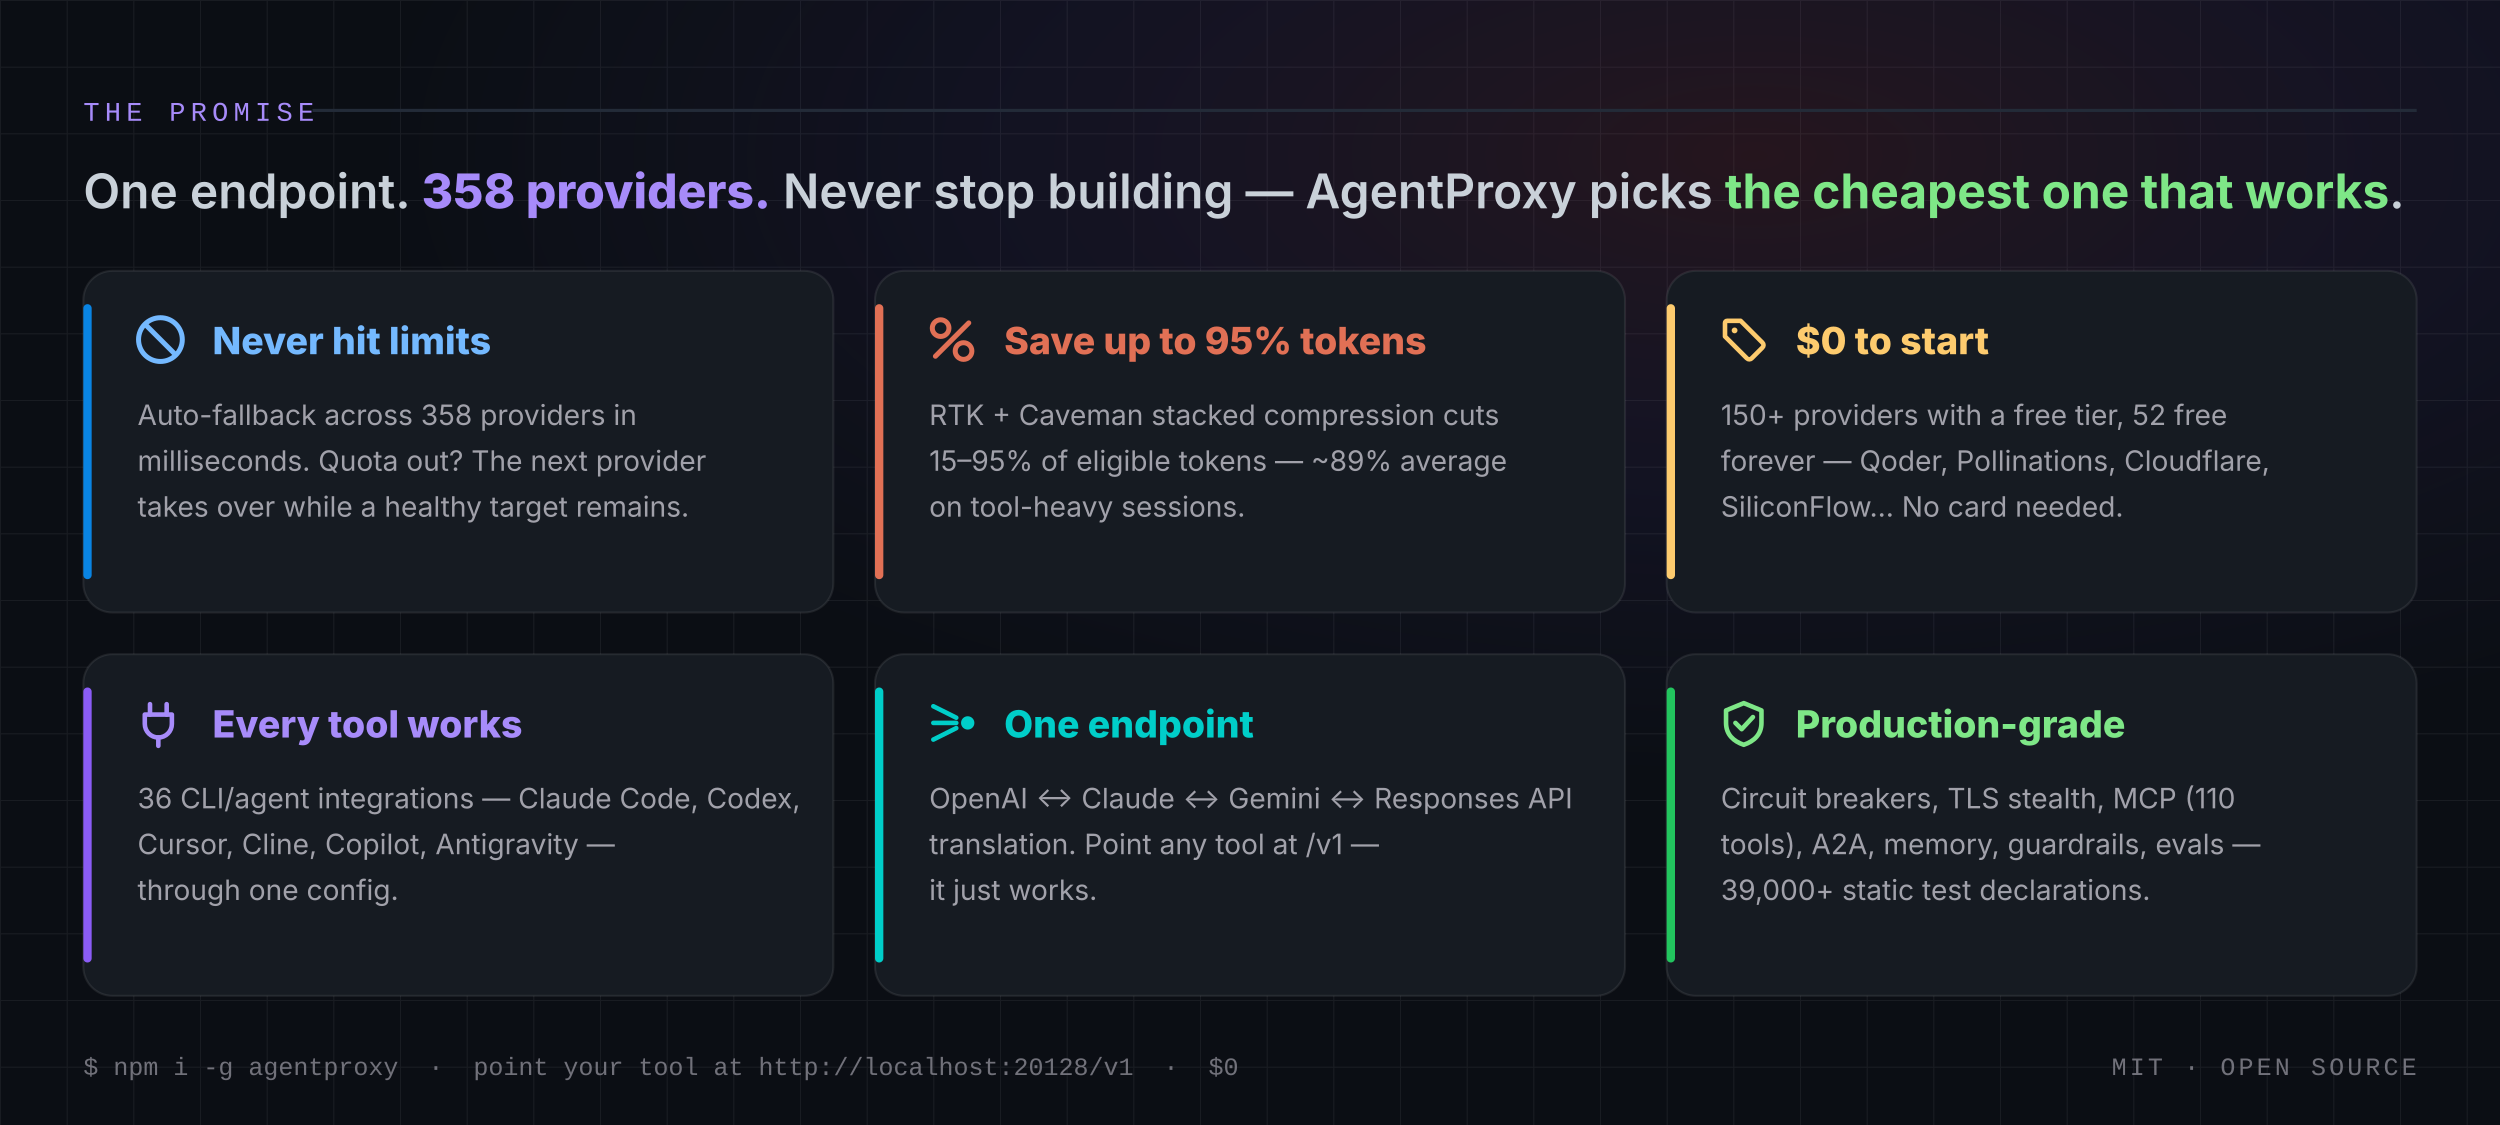
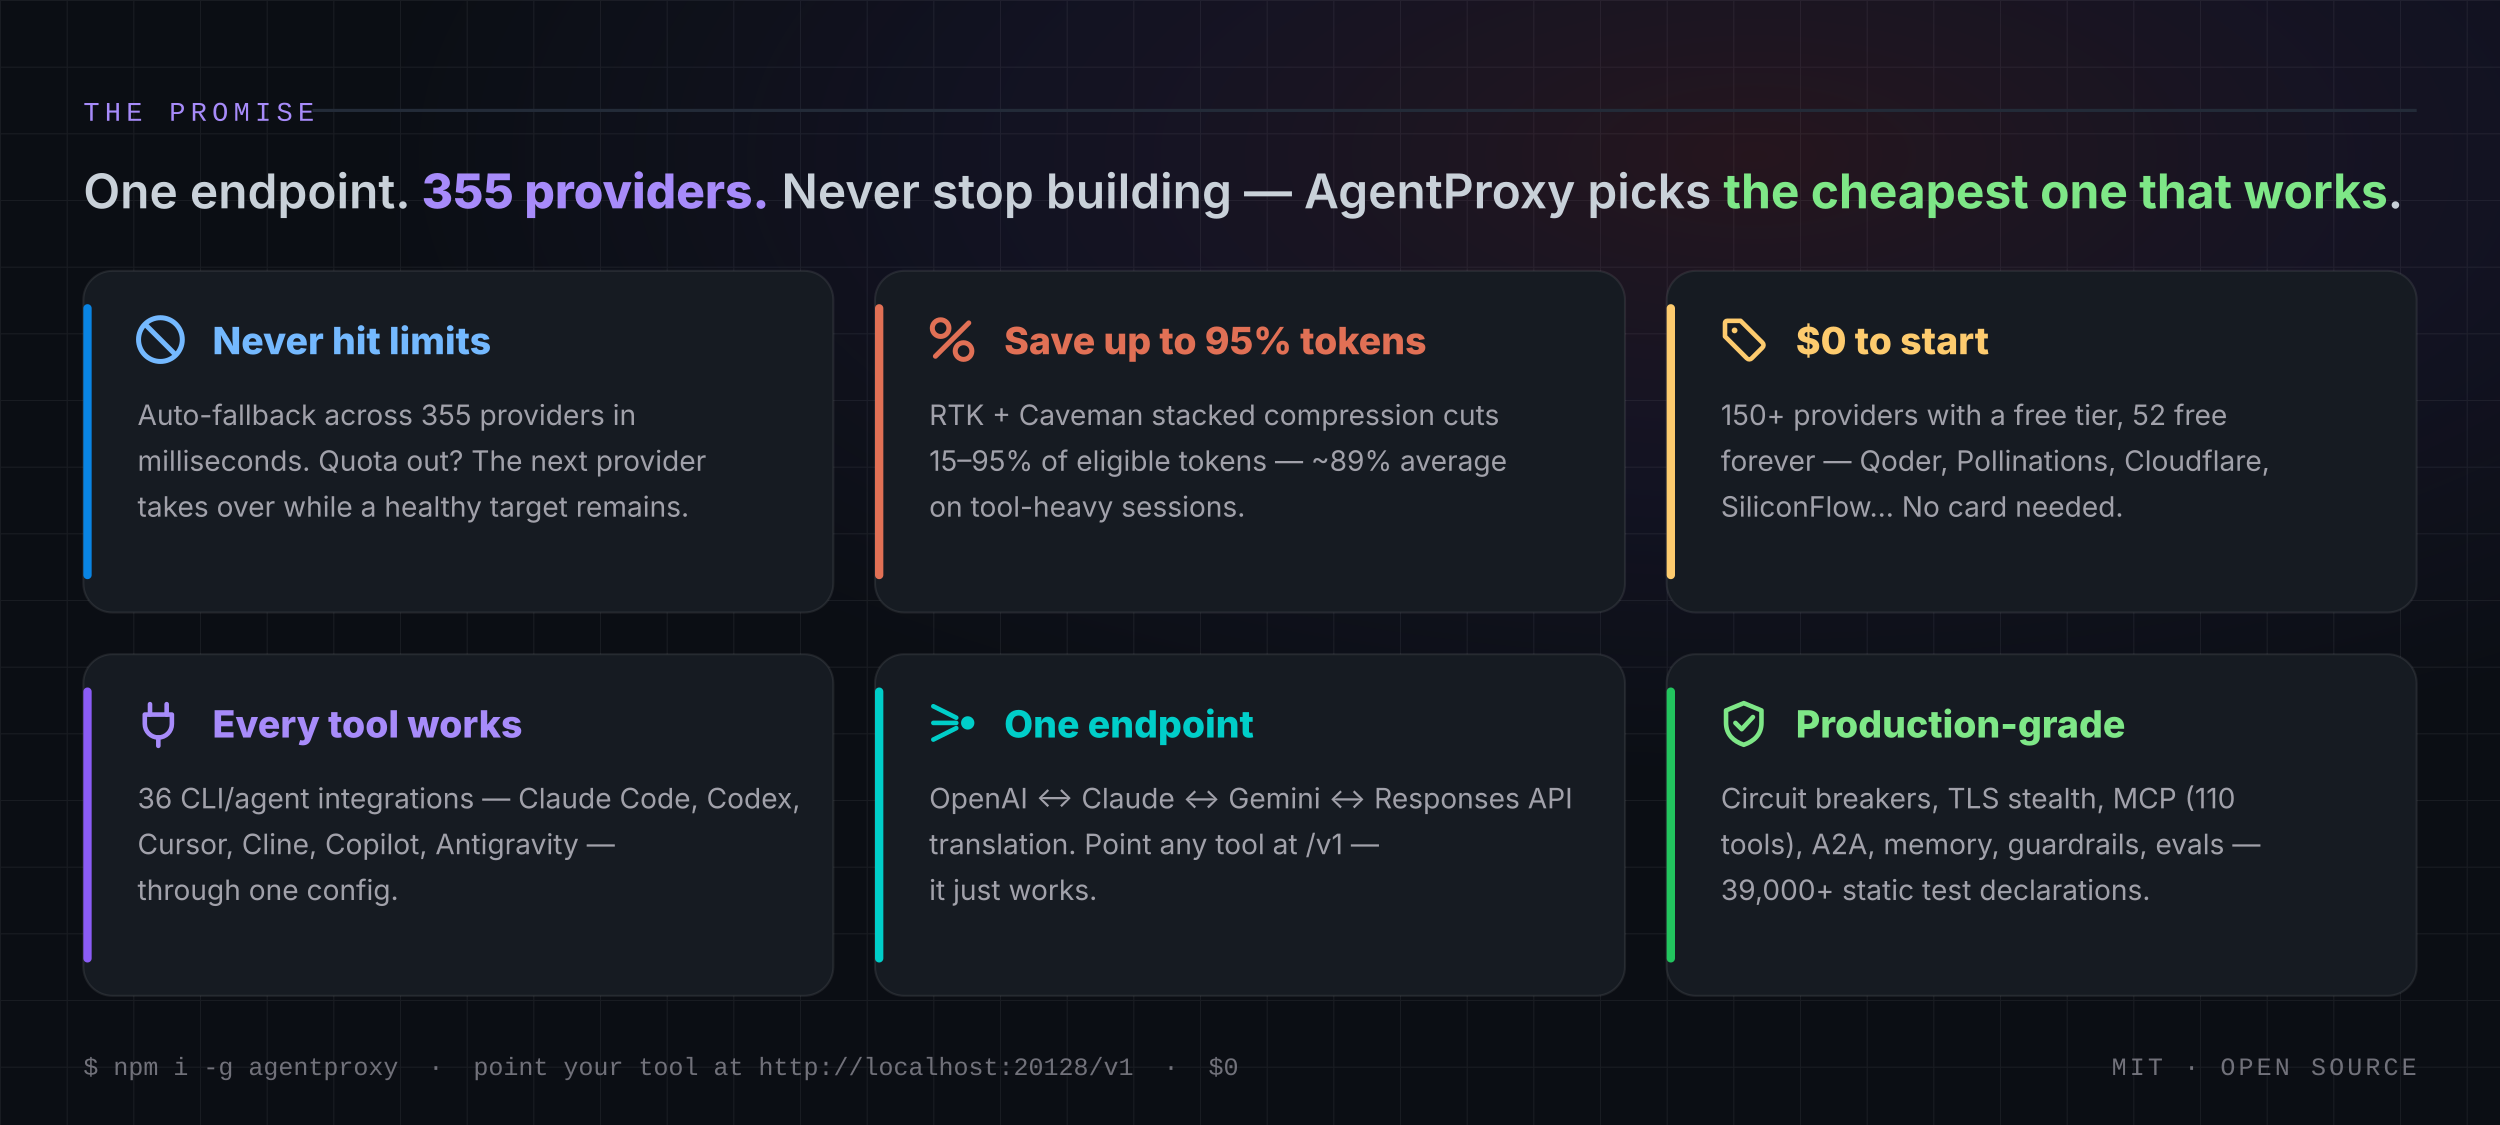
- <svg xmlns="http://www.w3.org/2000/svg" viewBox="0 0 1200 540" role="img" aria-label="The AgentProxy promise: one endpoint and 358 providers. Six pillars. Resilient fallback: automatic routing continues while another healthy target is available. Save up to 95 percent of eligible tokens: RTK plus Caveman stacked compression averages about 89 percent on tool-heavy sessions. Zero dollars to start: 150+ providers with a free tier and 52 recurring or keyless free-forever providers. Every tool works: 36 CLI and agent integration records, including Claude Code, Codex, Cursor, Cline, Copilot and Antigravity, through one config. One endpoint: OpenAI, Claude, Gemini and Responses API translation at /v1. Production controls: circuit breakers, TLS stealth, MCP with 110 tools, A2A, memory, guardrails, evals, and 39,000+ static test declarations across 5,100+ tracked test files.">
+ <svg xmlns="http://www.w3.org/2000/svg" viewBox="0 0 1200 540" role="img" aria-label="The AgentProxy promise: one endpoint and 355 providers. Six pillars. Resilient fallback: automatic routing continues while another healthy target is available. Save up to 95 percent of eligible tokens: RTK plus Caveman stacked compression averages about 89 percent on tool-heavy sessions. Zero dollars to start: 150+ providers with a free tier and 52 recurring or keyless free-forever providers. Every tool works: 36 CLI and agent integration records, including Claude Code, Codex, Cursor, Cline, Copilot and Antigravity, through one config. One endpoint: OpenAI, Claude, Gemini and Responses API translation at /v1. Production controls: circuit breakers, TLS stealth, MCP with 110 tools, A2A, memory, guardrails, evals, and 39,000+ static test declarations across 5,100+ tracked test files.">
  <defs>
    <pattern id="gridPaperP" width="32" height="32" patternUnits="userSpaceOnUse">
      <path d="M 32 0 L 0 0 0 32" fill="none" stroke="#ffffff" stroke-opacity="0.06" stroke-width="1" />
    </pattern>
    <radialGradient id="bgGlowP" cx="70%" cy="14%" r="55%">
      <stop offset="0%" stop-color="#e54d5e" stop-opacity="0.12" />
      <stop offset="55%" stop-color="#8b5cf6" stop-opacity="0.06" />
      <stop offset="100%" stop-color="#6366f1" stop-opacity="0" />
    </radialGradient>
  </defs>
  <rect width="1200" height="540" fill="#0b0e14" />
  <rect width="1200" height="540" fill="url(#gridPaperP)" />
  <rect width="1200" height="540" fill="url(#bgGlowP)" />
  <g>
    <text x="40" y="58" font-family="Consolas, 'Courier New', monospace" font-size="13" letter-spacing="2.5" fill="#a78bfa">THE PROMISE</text>
    <line x1="150" y1="53" x2="1160" y2="53" stroke="#232b38" stroke-width="1.5" />
  </g>
  <g>
-     <text x="40" y="100" font-family="Inter, 'Segoe UI', Arial, Helvetica, system-ui, sans-serif" font-size="23" font-weight="600" fill="#c9d1d9">One endpoint. <tspan fill="#a78bfa" font-weight="800">358 providers.</tspan> Never stop building — AgentProxy picks <tspan fill="#7ee787" font-weight="700">the cheapest one that works</tspan>.</text>
+     <text x="40" y="100" font-family="Inter, 'Segoe UI', Arial, Helvetica, system-ui, sans-serif" font-size="23" font-weight="600" fill="#c9d1d9">One endpoint. <tspan fill="#a78bfa" font-weight="800">355 providers.</tspan> Never stop building — AgentProxy picks <tspan fill="#7ee787" font-weight="700">the cheapest one that works</tspan>.</text>
  </g>
  <g font-family="Inter, 'Segoe UI', Arial, Helvetica, system-ui, sans-serif">
    <g>
      <rect x="40" y="130" width="360" height="164" rx="14" fill="#161b22" stroke="#ffffff" stroke-opacity="0.08" stroke-width="1" />
      <rect x="40" y="130" width="360" height="164" rx="14" fill="none" stroke="#74b9ff" stroke-width="1.5" opacity="0">
        <animate attributeName="opacity" values="0;0.9;0;0" keyTimes="0;0.055;0.12;1" dur="12s" begin="3s" repeatCount="indefinite" />
      </rect>
      <rect x="40" y="146" width="4" height="132" rx="2" fill="#0984e3" />
      <g transform="translate(66,152)" stroke="#74b9ff" stroke-width="2.4" fill="none" stroke-linecap="round">
        <circle cx="11" cy="11" r="10.5" />
        <line x1="3.9" y1="3.9" x2="18.1" y2="18.1" />
      </g>
      <text x="102" y="170" font-size="18" font-weight="800" fill="#74b9ff">Never hit limits</text>
-       <text x="66" y="204" font-size="13.5" fill="#a1a1aa">Auto-fallback across 358 providers in</text>
+       <text x="66" y="204" font-size="13.5" fill="#a1a1aa">Auto-fallback across 355 providers in</text>
      <text x="66" y="226" font-size="13.5" fill="#a1a1aa">milliseconds. Quota out? The next provider</text>
      <text x="66" y="248" font-size="13.5" fill="#a1a1aa">takes over while a healthy target remains.</text>
    </g>
    <g>
      <rect x="420" y="130" width="360" height="164" rx="14" fill="#161b22" stroke="#ffffff" stroke-opacity="0.08" stroke-width="1" />
      <rect x="420" y="130" width="360" height="164" rx="14" fill="none" stroke="#e17055" stroke-width="1.5" opacity="0">
        <animate attributeName="opacity" values="0;0;0.9;0;0" keyTimes="0;0.167;0.222;0.287;1" dur="12s" begin="3s" repeatCount="indefinite" />
      </rect>
      <rect x="420" y="146" width="4" height="132" rx="2" fill="#e17055" />
      <g transform="translate(446,152)" stroke="#e17055" stroke-width="2.4" fill="none" stroke-linecap="round">
        <circle cx="5.5" cy="5.5" r="4" />
        <circle cx="16.5" cy="16.5" r="4" />
        <line x1="19" y1="3" x2="3" y2="19" />
      </g>
      <text x="482" y="170" font-size="18" font-weight="800" fill="#e17055">Save up to 95% tokens</text>
      <text x="446" y="204" font-size="13.5" fill="#a1a1aa">RTK + Caveman stacked compression cuts</text>
      <text x="446" y="226" font-size="13.5" fill="#a1a1aa">15–95% of eligible tokens — ~89% average</text>
      <text x="446" y="248" font-size="13.5" fill="#a1a1aa">on tool-heavy sessions.</text>
    </g>
    <g>
      <rect x="800" y="130" width="360" height="164" rx="14" fill="#161b22" stroke="#ffffff" stroke-opacity="0.08" stroke-width="1" />
      <rect x="800" y="130" width="360" height="164" rx="14" fill="none" stroke="#fdcb6e" stroke-width="1.5" opacity="0">
        <animate attributeName="opacity" values="0;0;0.9;0;0" keyTimes="0;0.334;0.389;0.454;1" dur="12s" begin="3s" repeatCount="indefinite" />
      </rect>
      <rect x="800" y="146" width="4" height="132" rx="2" fill="#fdcb6e" />
      <g transform="translate(826,152)" stroke="#fdcb6e" stroke-width="2.2" fill="none" stroke-linecap="round" stroke-linejoin="round">
        <path d="M 2,9.5 L 2,3 A 1,1 0 0 1 3,2 L 9.5,2 L 20,12.5 A 1.6,1.6 0 0 1 20,14.8 L 14.8,20 A 1.6,1.6 0 0 1 12.5,20 Z" />
        <circle cx="6.6" cy="6.6" r="1.4" fill="#fdcb6e" stroke="none" />
      </g>
      <text x="862" y="170" font-size="18" font-weight="800" fill="#fdcb6e">$0 to start</text>
      <text x="826" y="204" font-size="13.5" fill="#a1a1aa">150+ providers with a free tier, 52 free</text>
      <text x="826" y="226" font-size="13.5" fill="#a1a1aa">forever — Qoder, Pollinations, Cloudflare,</text>
      <text x="826" y="248" font-size="13.5" fill="#a1a1aa">SiliconFlow… No card needed.</text>
    </g>
    <g>
      <rect x="40" y="314" width="360" height="164" rx="14" fill="#161b22" stroke="#ffffff" stroke-opacity="0.08" stroke-width="1" />
      <rect x="40" y="314" width="360" height="164" rx="14" fill="none" stroke="#a78bfa" stroke-width="1.5" opacity="0">
        <animate attributeName="opacity" values="0;0;0.9;0;0" keyTimes="0;0.5;0.555;0.62;1" dur="12s" begin="3s" repeatCount="indefinite" />
      </rect>
      <rect x="40" y="330" width="4" height="132" rx="2" fill="#8b5cf6" />
      <g transform="translate(66,336)" stroke="#a78bfa" stroke-width="2.2" fill="none" stroke-linecap="round" stroke-linejoin="round">
        <path d="M 6,2 L 6,7 M 14,2 L 14,7" />
        <path d="M 3.5,7 L 16.5,7 L 16.5,11.5 A 6.5,6.5 0 0 1 10,18 A 6.5,6.5 0 0 1 3.5,11.5 Z" />
        <path d="M 10,18 L 10,22" />
      </g>
      <text x="102" y="354" font-size="18" font-weight="800" fill="#a78bfa">Every tool works</text>
      <text x="66" y="388" font-size="13.5" fill="#a1a1aa">36 CLI/agent integrations — Claude Code, Codex,</text>
      <text x="66" y="410" font-size="13.5" fill="#a1a1aa">Cursor, Cline, Copilot, Antigravity —</text>
      <text x="66" y="432" font-size="13.5" fill="#a1a1aa">through one config.</text>
    </g>
    <g>
      <rect x="420" y="314" width="360" height="164" rx="14" fill="#161b22" stroke="#ffffff" stroke-opacity="0.08" stroke-width="1" />
      <rect x="420" y="314" width="360" height="164" rx="14" fill="none" stroke="#00cec9" stroke-width="1.5" opacity="0">
        <animate attributeName="opacity" values="0;0;0.9;0;0" keyTimes="0;0.667;0.722;0.787;1" dur="12s" begin="3s" repeatCount="indefinite" />
      </rect>
      <rect x="420" y="330" width="4" height="132" rx="2" fill="#00cec9" />
      <g transform="translate(446,336)" stroke="#00cec9" stroke-width="2.2" fill="none" stroke-linecap="round">
        <path d="M 2,3 L 13,8.5 M 2,11 L 13,11 M 2,19 L 13,13.5" />
        <circle cx="18.5" cy="11" r="3.2" fill="#00cec9" stroke="none" />
      </g>
      <text x="482" y="354" font-size="18" font-weight="800" fill="#00cec9">One endpoint</text>
      <text x="446" y="388" font-size="13.5" fill="#a1a1aa">OpenAI ↔ Claude ↔ Gemini ↔ Responses API</text>
      <text x="446" y="410" font-size="13.5" fill="#a1a1aa">translation. Point any tool at /v1 —</text>
      <text x="446" y="432" font-size="13.5" fill="#a1a1aa">it just works.</text>
    </g>
    <g>
      <rect x="800" y="314" width="360" height="164" rx="14" fill="#161b22" stroke="#ffffff" stroke-opacity="0.08" stroke-width="1" />
      <rect x="800" y="314" width="360" height="164" rx="14" fill="none" stroke="#7ee787" stroke-width="1.5" opacity="0">
        <animate attributeName="opacity" values="0;0;0.9;0;0" keyTimes="0;0.834;0.889;0.954;1" dur="12s" begin="3s" repeatCount="indefinite" />
      </rect>
      <rect x="800" y="330" width="4" height="132" rx="2" fill="#22c55e" />
      <g transform="translate(826,336)" stroke="#7ee787" stroke-width="2.2" fill="none" stroke-linecap="round" stroke-linejoin="round">
        <path d="M 11,1.5 L 19.5,5 L 19.5,11 C 19.5,16.5 16,19.8 11,21.5 C 6,19.8 2.5,16.5 2.5,11 L 2.5,5 Z" />
        <path d="M 7,11 L 10,14 L 15.4,8.2" />
      </g>
      <text x="862" y="354" font-size="18" font-weight="800" fill="#7ee787">Production-grade</text>
      <text x="826" y="388" font-size="13.5" fill="#a1a1aa">Circuit breakers, TLS stealth, MCP (110</text>
      <text x="826" y="410" font-size="13.5" fill="#a1a1aa">tools), A2A, memory, guardrails, evals —</text>
      <text x="826" y="432" font-size="13.5" fill="#a1a1aa">39,000+ static test declarations.</text>
    </g>
  </g>
  <g>
    <text x="40" y="516" font-family="Consolas, 'Courier New', monospace" font-size="12" fill="#71717a">$ npm i -g agentproxy  ·  point your tool at http://localhost:20128/v1  ·  $0</text>
    <text x="1160" y="516" text-anchor="end" font-family="Consolas, 'Courier New', monospace" font-size="12" letter-spacing="1.5" fill="#71717a">MIT · OPEN SOURCE</text>
  </g>
</svg>
